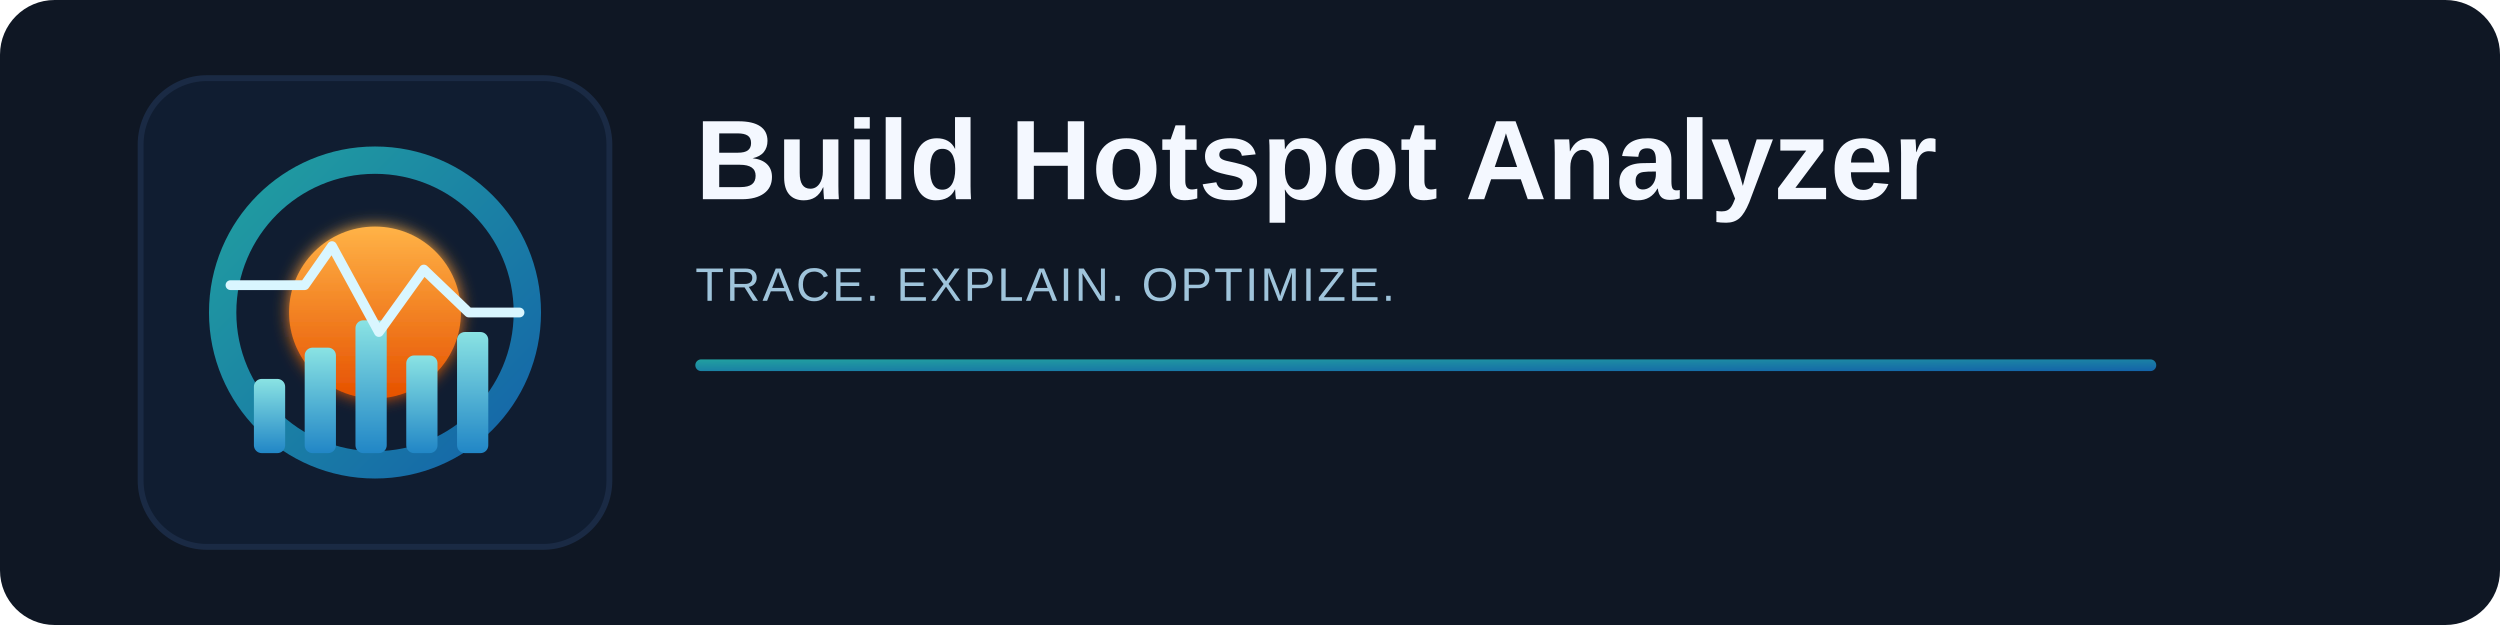
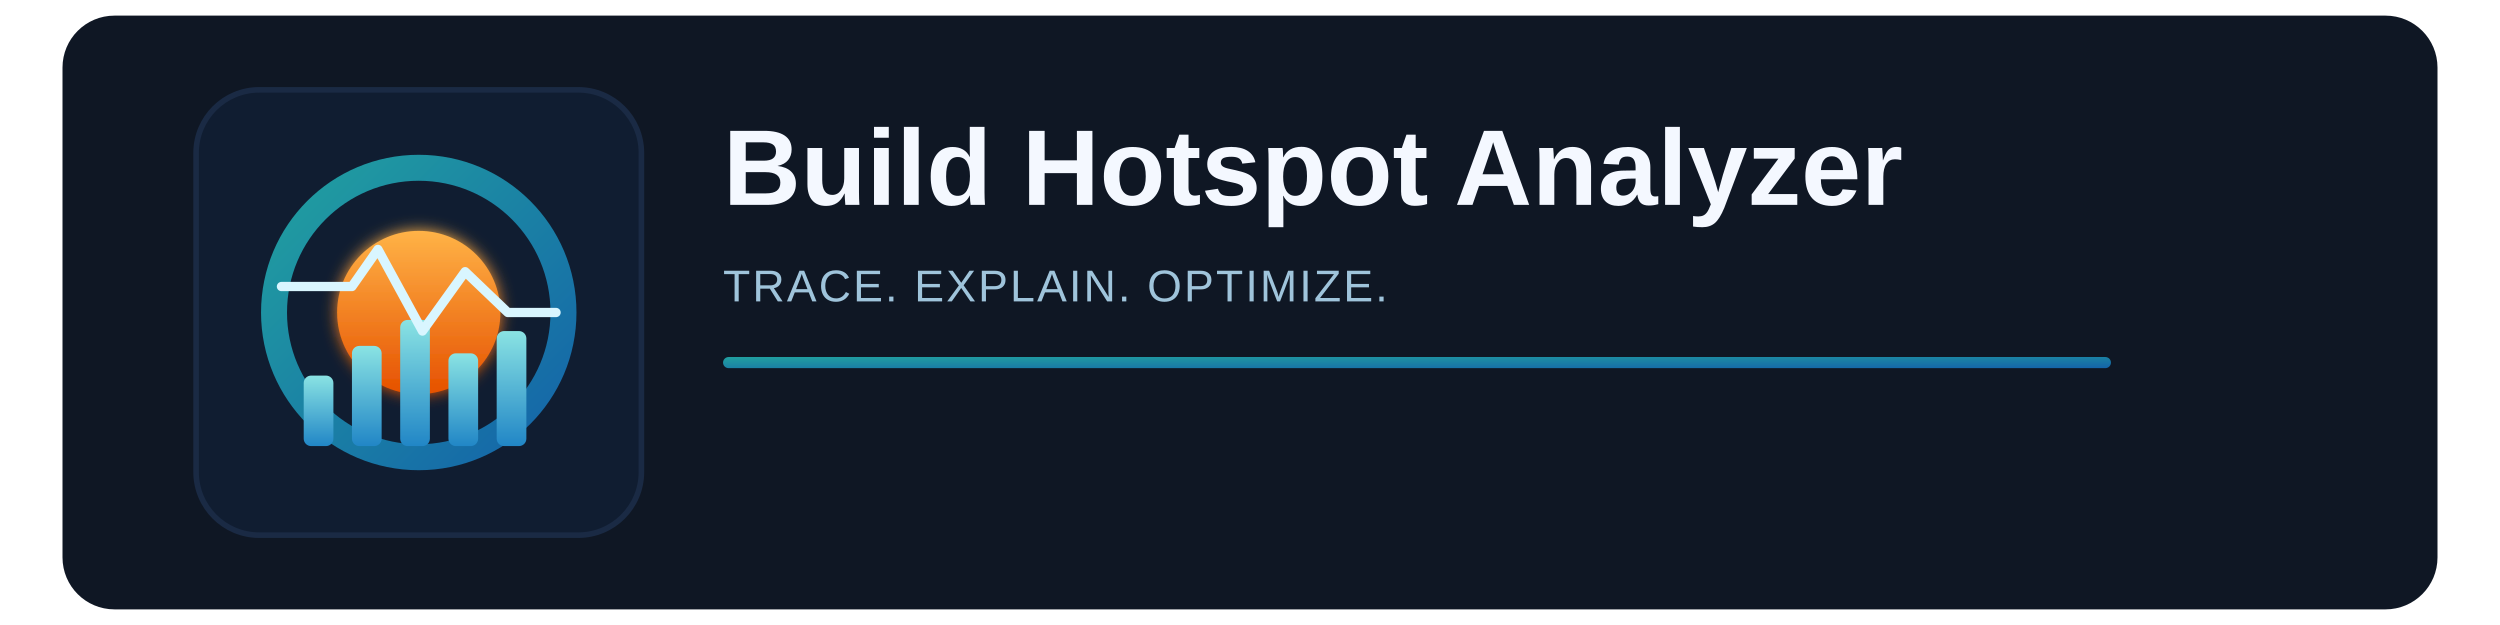
<svg xmlns="http://www.w3.org/2000/svg" width="1280" height="320" viewBox="0 0 1280 320" role="img" aria-labelledby="title desc">
  <defs>
    <linearGradient id="ring" x1="0%" y1="0%" x2="100%" y2="100%">
      <stop offset="0%" stop-color="#21A0A0" />
      <stop offset="100%" stop-color="#1463A9" />
    </linearGradient>
    <linearGradient id="hot" x1="0%" y1="0%" x2="0%" y2="100%">
      <stop offset="0%" stop-color="#FFB347" />
      <stop offset="100%" stop-color="#E65100" />
    </linearGradient>
    <linearGradient id="bars" x1="0%" y1="0%" x2="0%" y2="100%">
      <stop offset="0%" stop-color="#8AE3E3" />
      <stop offset="100%" stop-color="#2186C6" />
    </linearGradient>
    <filter id="softGlow" x="-30%" y="-30%" width="160%" height="160%">
      <feGaussianBlur stdDeviation="4" result="blur" />
      <feMerge>
        <feMergeNode in="blur" />
        <feMergeNode in="SourceGraphic" />
      </feMerge>
    </filter>
  </defs>
-   <rect x="0" y="0" width="1280" height="320" rx="28" fill="#0F1724" />
-   <g transform="translate(72,40)">
-     <rect x="0" y="0" width="240" height="240" rx="34" fill="#101D31" stroke="#1A2A44" stroke-width="3" />
-     <circle cx="120" cy="120" r="78" fill="none" stroke="url(#ring)" stroke-width="14" />
-     <circle cx="120" cy="120" r="44" fill="url(#hot)" filter="url(#softGlow)" />
-     <rect x="58" y="154" width="16" height="38" rx="4" fill="url(#bars)" />
-     <rect x="84" y="138" width="16" height="54" rx="4" fill="url(#bars)" />
-     <rect x="110" y="124" width="16" height="68" rx="4" fill="url(#bars)" />
-     <rect x="136" y="142" width="16" height="50" rx="4" fill="url(#bars)" />
-     <rect x="162" y="130" width="16" height="62" rx="4" fill="url(#bars)" />
-     <path d="M46 106 L84 106 L98 86 L122 130 L145 98 L168 120 L194 120" fill="none" stroke="#D9F6FF" stroke-width="5" stroke-linecap="round" stroke-linejoin="round" />
-   </g>
-   <g transform="translate(356,102)">
-     <text x="0" y="0" font-family="Segoe UI, Ubuntu, Cantarell, Arial, sans-serif" font-size="58" font-weight="700" fill="#F4F8FF">Build Hotspot Analyzer</text>
-     <text x="0" y="52" font-family="Segoe UI, Ubuntu, Cantarell, Arial, sans-serif" font-size="24" font-weight="500" fill="#9FC4DB" letter-spacing="1.2">TRACE. EXPLAIN. OPTIMIZE.</text>
-     <rect x="0" y="82" width="748" height="6" rx="3" fill="url(#ring)" />
+   <g transform="translate(32 8) scale(0.95)">
+     <rect x="0" y="0" width="1280" height="320" rx="28" fill="#0F1724" />
+     <g transform="translate(72,40)">
+       <rect x="0" y="0" width="240" height="240" rx="34" fill="#101D31" stroke="#1A2A44" stroke-width="3" />
+       <circle cx="120" cy="120" r="78" fill="none" stroke="url(#ring)" stroke-width="14" />
+       <circle cx="120" cy="120" r="44" fill="url(#hot)" filter="url(#softGlow)" />
+       <rect x="58" y="154" width="16" height="38" rx="4" fill="url(#bars)" />
+       <rect x="84" y="138" width="16" height="54" rx="4" fill="url(#bars)" />
+       <rect x="110" y="124" width="16" height="68" rx="4" fill="url(#bars)" />
+       <rect x="136" y="142" width="16" height="50" rx="4" fill="url(#bars)" />
+       <rect x="162" y="130" width="16" height="62" rx="4" fill="url(#bars)" />
+       <path d="M46 106 L84 106 L98 86 L122 130 L145 98 L168 120 L194 120" fill="none" stroke="#D9F6FF" stroke-width="5" stroke-linecap="round" stroke-linejoin="round" />
+     </g>
+     <g transform="translate(356,102)">
+       <text x="0" y="0" font-family="Segoe UI, Ubuntu, Cantarell, Arial, sans-serif" font-size="58" font-weight="700" fill="#F4F8FF">Build Hotspot Analyzer</text>
+       <text x="0" y="52" font-family="Segoe UI, Ubuntu, Cantarell, Arial, sans-serif" font-size="24" font-weight="500" fill="#9FC4DB" letter-spacing="1.2">TRACE. EXPLAIN. OPTIMIZE.</text>
+       <rect x="0" y="82" width="748" height="6" rx="3" fill="url(#ring)" />
+     </g>
  </g>
</svg>
